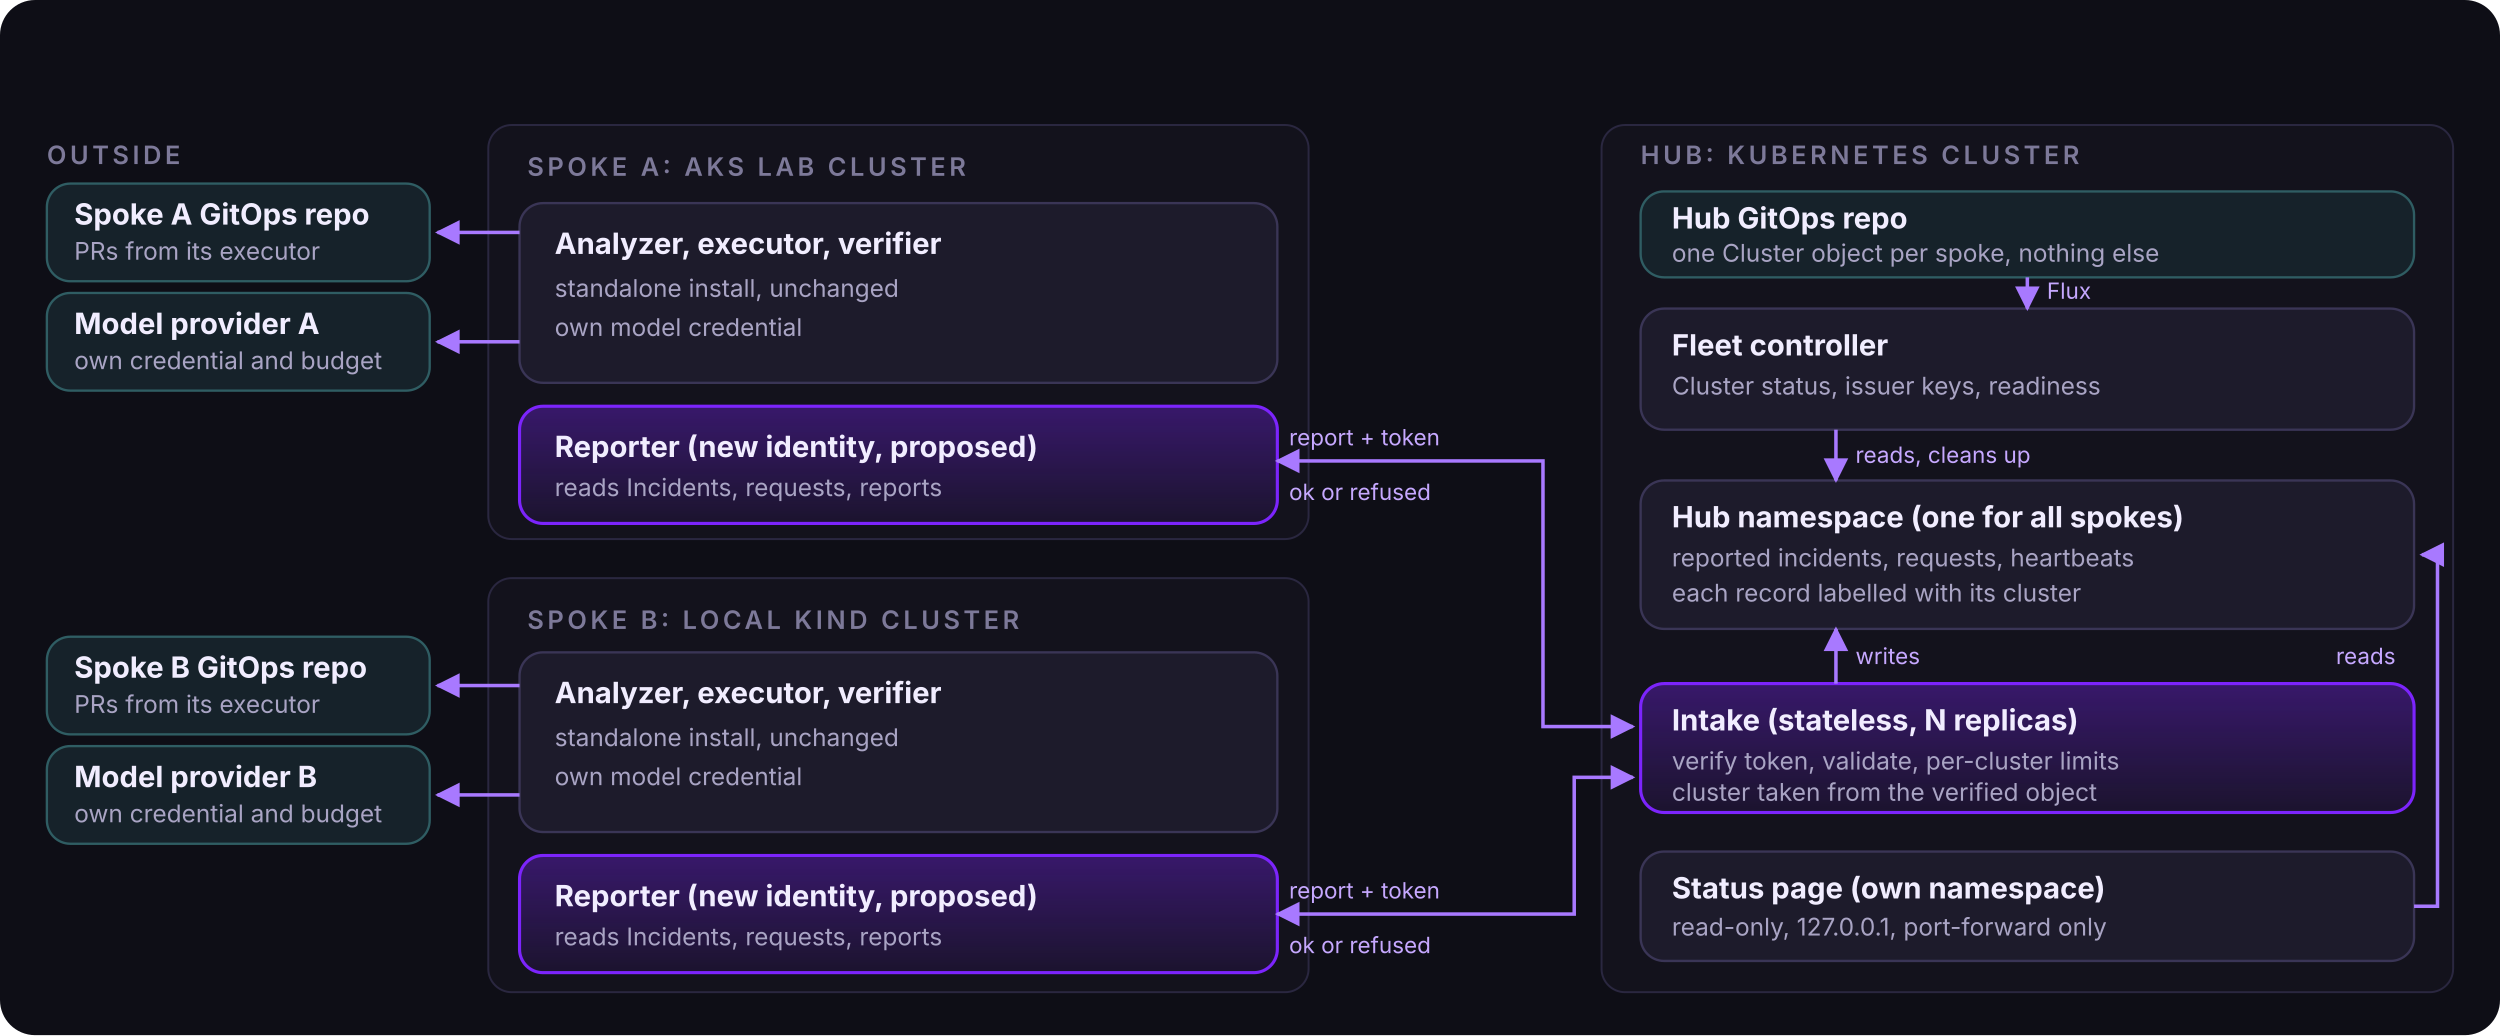
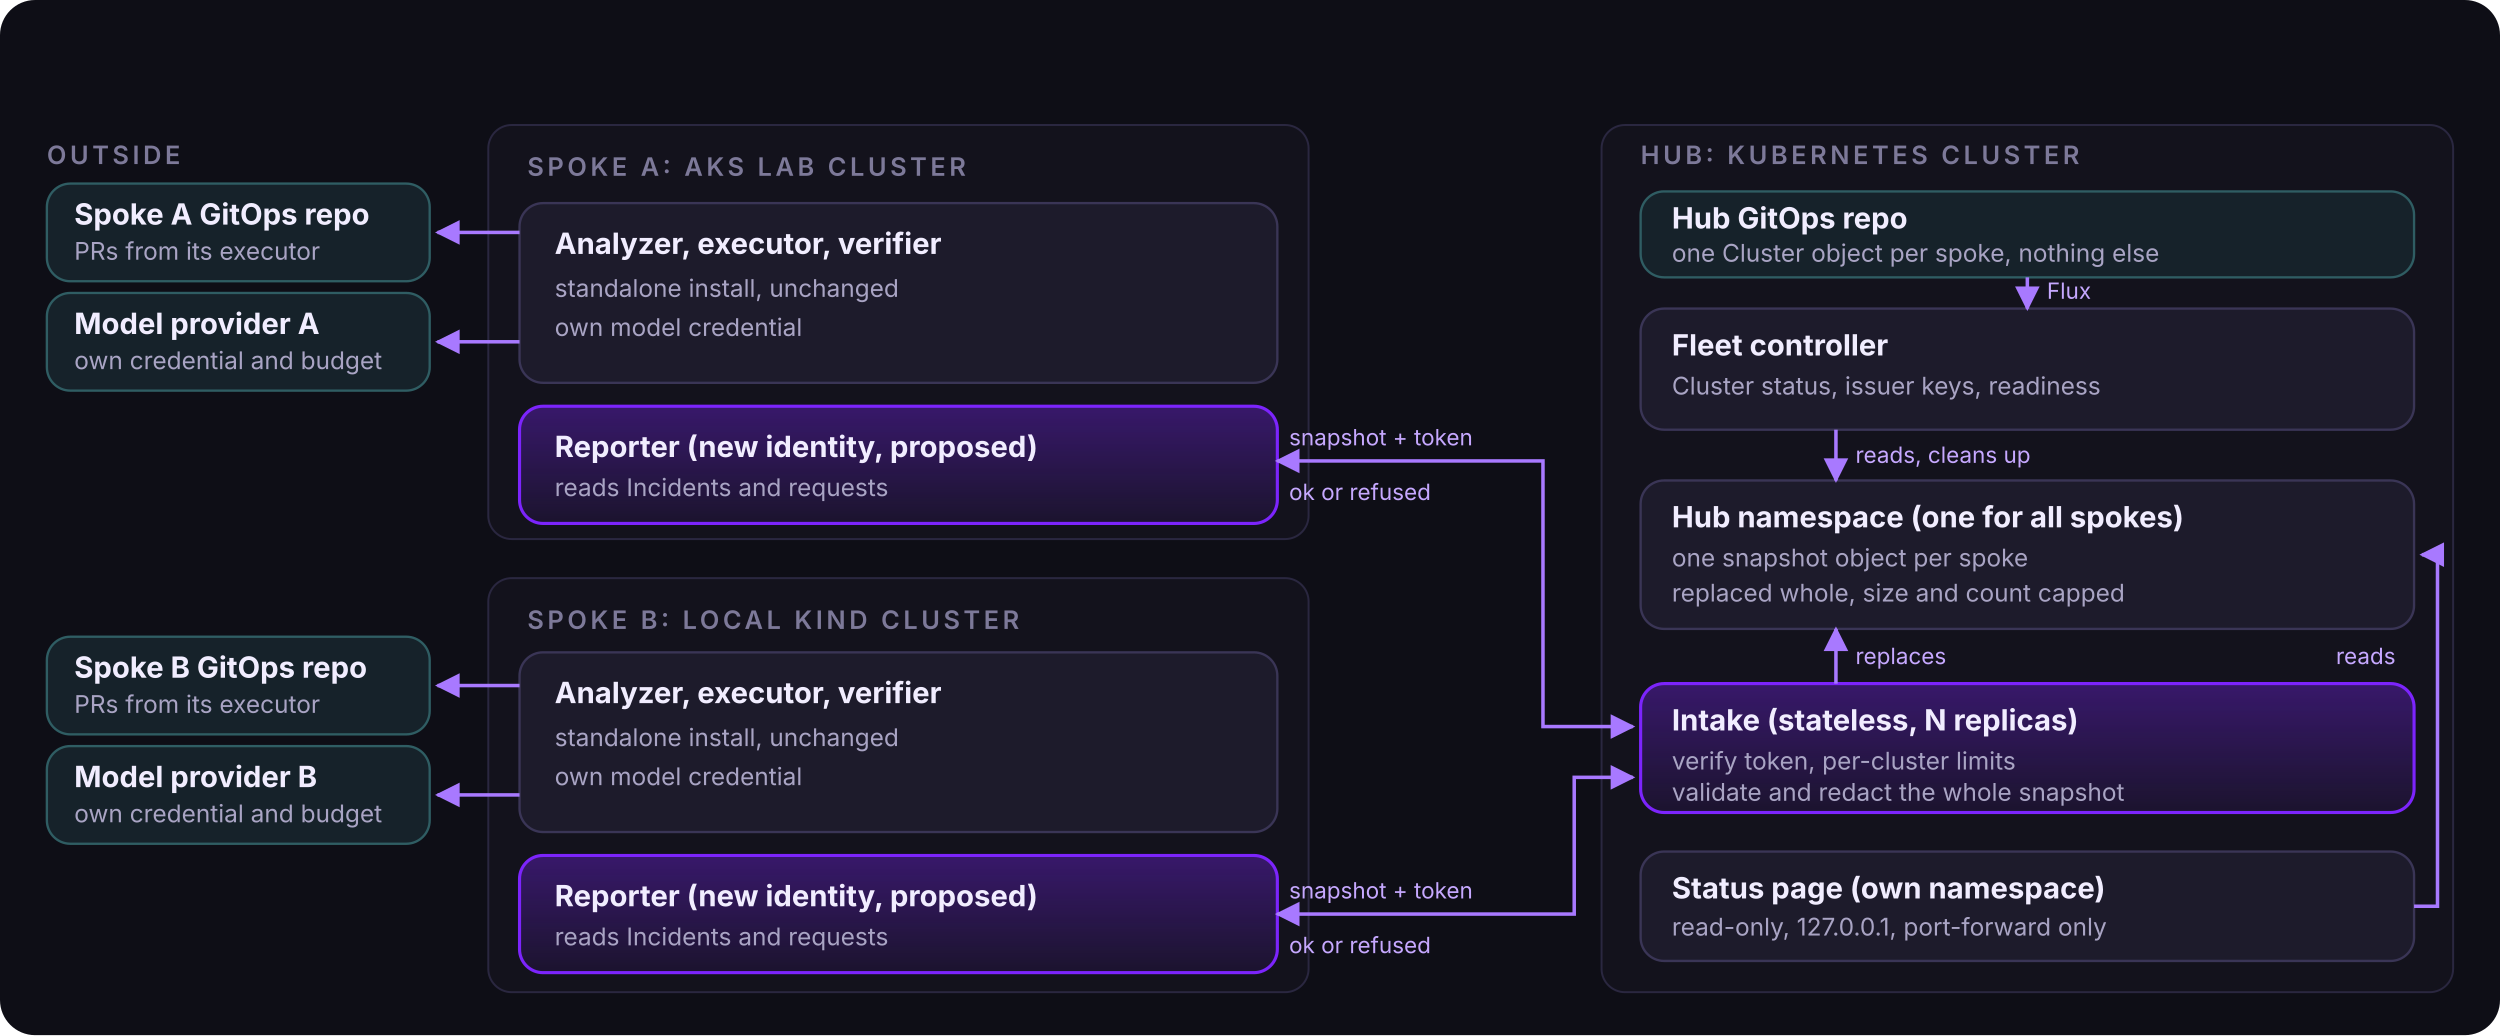
<svg xmlns="http://www.w3.org/2000/svg" viewBox="0 0 1280 530" role="img" aria-labelledby="t d" font-family="Inter, 'Segoe UI', system-ui, -apple-system, sans-serif">
  <defs>
    <marker id="a" viewBox="0 0 10 10" refX="9" refY="5" markerWidth="7" markerHeight="7" orient="auto-start-reverse">
      <path d="M0 0 10 5 0 10z" fill="#a879ff" />
    </marker>
    <marker id="m" viewBox="0 0 10 10" refX="9" refY="5" markerWidth="7" markerHeight="7" orient="auto-start-reverse">
      <path d="M0 0 10 5 0 10z" fill="#7d7999" />
    </marker>
    <linearGradient id="glow" x1="0" y1="0" x2="0" y2="1">
      <stop offset="0" stop-color="#7c24fc" stop-opacity=".35" />
      <stop offset="1" stop-color="#7c24fc" stop-opacity=".08" />
    </linearGradient>
    <style>
      .lane{fill:#13121c;stroke:#2a2740}
      .lanet{fill:#7d7999;font-size:13px;font-weight:600;letter-spacing:.14em}
      .box{fill:#1d1b2b;stroke:#3a3556;stroke-width:1.2}
      .key{fill:url(#glow);stroke:#7c24fc;stroke-width:1.6}
      .ext{fill:#16222a;stroke:#2f5d63;stroke-width:1.2}
      .bad{fill:#2a1720;stroke:#7a3348;stroke-width:1.2}
      .h{fill:#f1edff;font-size:15px;font-weight:650}
      .s{fill:#a9a4c4;font-size:12.5px}
      .f{stroke:#a879ff;stroke-width:1.8;fill:none}
      .r{stroke:#7d7999;stroke-width:1.4;fill:none;stroke-dasharray:4 4}
      .lbl{fill:#c6a8ff;font-size:11.5px}
      .no{fill:#ff8fa3;font-size:12px;font-weight:600}
    </style>
  </defs>
  <rect width="1280" height="530" rx="18" fill="#0e0e16" />
  <rect class="lane" x="250" y="64" width="420" height="212" rx="12" />
  <text class="lanet" x="270" y="90">SPOKE A: AKS LAB CLUSTER</text>
  <rect class="lane" x="250" y="296" width="420" height="212" rx="12" />
  <text class="lanet" x="270" y="322">SPOKE B: LOCAL KIND CLUSTER</text>
  <rect class="lane" x="820" y="64" width="436" height="444" rx="12" />
  <text class="lanet" x="840" y="84">HUB: KUBERNETES CLUSTER</text>
  <rect class="box" x="266" y="104" width="388" height="92" rx="12" />
  <text class="h" x="284" y="130">Analyzer, executor, verifier</text>
  <text class="s" x="284" y="152">standalone install, unchanged</text>
  <text class="s" x="284" y="172">own model credential</text>
  <rect class="key" x="266" y="208" width="388" height="60" rx="12" />
  <text class="h" x="284" y="234">Reporter (new identity, proposed)</text>
-   <text class="s" x="284" y="254">reads Incidents, requests, reports</text>
+   <text class="s" x="284" y="254">reads Incidents and requests</text>
  <rect class="box" x="266" y="334" width="388" height="92" rx="12" />
  <text class="h" x="284" y="360">Analyzer, executor, verifier</text>
  <text class="s" x="284" y="382">standalone install, unchanged</text>
  <text class="s" x="284" y="402">own model credential</text>
  <rect class="key" x="266" y="438" width="388" height="60" rx="12" />
  <text class="h" x="284" y="464">Reporter (new identity, proposed)</text>
-   <text class="s" x="284" y="484">reads Incidents, requests, reports</text>
+   <text class="s" x="284" y="484">reads Incidents and requests</text>
  <text class="lanet" x="24" y="84">OUTSIDE</text>
  <rect class="ext" x="24" y="94" width="196" height="50" rx="12" />
  <text class="h" x="38" y="115">Spoke A GitOps repo</text>
  <text class="s" x="38" y="133">PRs from its executor</text>
  <rect class="ext" x="24" y="150" width="196" height="50" rx="12" />
  <text class="h" x="38" y="171">Model provider A</text>
  <text class="s" x="38" y="189">own credential and budget</text>
  <rect class="ext" x="24" y="326" width="196" height="50" rx="12" />
  <text class="h" x="38" y="347">Spoke B GitOps repo</text>
  <text class="s" x="38" y="365">PRs from its executor</text>
  <rect class="ext" x="24" y="382" width="196" height="50" rx="12" />
  <text class="h" x="38" y="403">Model provider B</text>
  <text class="s" x="38" y="421">own credential and budget</text>
  <path class="f" d="M266 119H224" marker-end="url(#a)" />
  <path class="f" d="M266 175H224" marker-end="url(#a)" />
  <path class="f" d="M266 351H224" marker-end="url(#a)" />
  <path class="f" d="M266 407H224" marker-end="url(#a)" />
  <rect class="ext" x="840" y="98" width="396" height="44" rx="12" />
  <text class="h" x="856" y="117">Hub GitOps repo</text>
  <text class="s" x="856" y="134">one Cluster object per spoke, nothing else</text>
  <rect class="box" x="840" y="158" width="396" height="62" rx="12" />
  <text class="h" x="856" y="182">Fleet controller</text>
  <text class="s" x="856" y="202">Cluster status, issuer keys, readiness</text>
  <rect class="box" x="840" y="246" width="396" height="76" rx="12" />
  <text class="h" x="856" y="270">Hub namespace (one for all spokes)</text>
-   <text class="s" x="856" y="290">reported incidents, requests, heartbeats</text>
-   <text class="s" x="856" y="308">each record labelled with its cluster</text>
+   <text class="s" x="856" y="290">one snapshot object per spoke</text>
+   <text class="s" x="856" y="308">replaced whole, size and count capped</text>
  <rect class="key" x="840" y="350" width="396" height="66" rx="12" />
  <text class="h" x="856" y="374">Intake (stateless, N replicas)</text>
-   <text class="s" x="856" y="394">verify token, validate, per-cluster limits</text>
-   <text class="s" x="856" y="410">cluster taken from the verified object</text>
+   <text class="s" x="856" y="394">verify token, per-cluster limits</text>
+   <text class="s" x="856" y="410">validate and redact the whole snapshot</text>
  <rect class="box" x="840" y="436" width="396" height="56" rx="12" />
  <text class="h" x="856" y="460">Status page (own namespace)</text>
  <text class="s" x="856" y="479">read-only, 127.0.0.1, port-forward only</text>
  <path class="f" d="M1038 142V158" marker-end="url(#a)" />
  <text class="lbl" x="1048" y="153">Flux</text>
  <path class="f" d="M940 220V246" marker-end="url(#a)" />
  <text class="lbl" x="950" y="237">reads, cleans up</text>
  <path class="f" d="M940 350V322" marker-end="url(#a)" />
-   <text class="lbl" x="950" y="340">writes</text>
+   <text class="lbl" x="950" y="340">replaces</text>
  <path class="f" d="M1236 464H1248V284H1240" marker-end="url(#a)" />
  <text class="lbl" x="1196" y="340">reads</text>
  <path class="f" d="M654 236H790V372H836" marker-start="url(#a)" marker-end="url(#a)" />
  <path class="f" d="M654 468H806V398H836" marker-start="url(#a)" marker-end="url(#a)" />
-   <text class="lbl" x="660" y="228">report + token</text>
+   <text class="lbl" x="660" y="228">snapshot + token</text>
  <text class="lbl" x="660" y="256">ok or refused</text>
-   <text class="lbl" x="660" y="460">report + token</text>
+   <text class="lbl" x="660" y="460">snapshot + token</text>
  <text class="lbl" x="660" y="488">ok or refused</text>
</svg>
